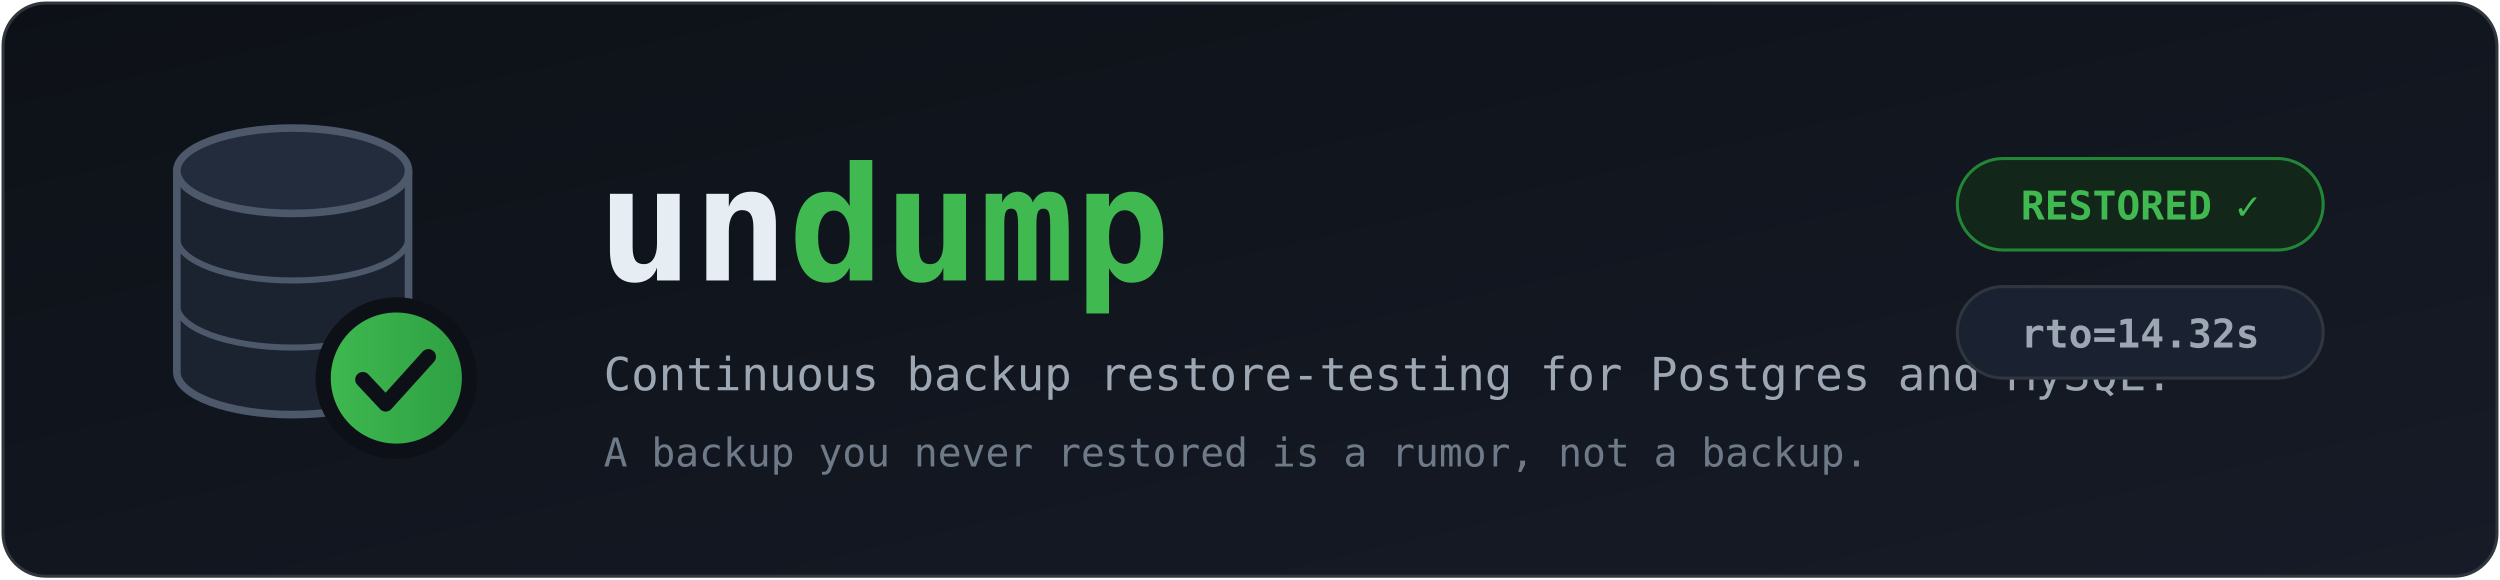
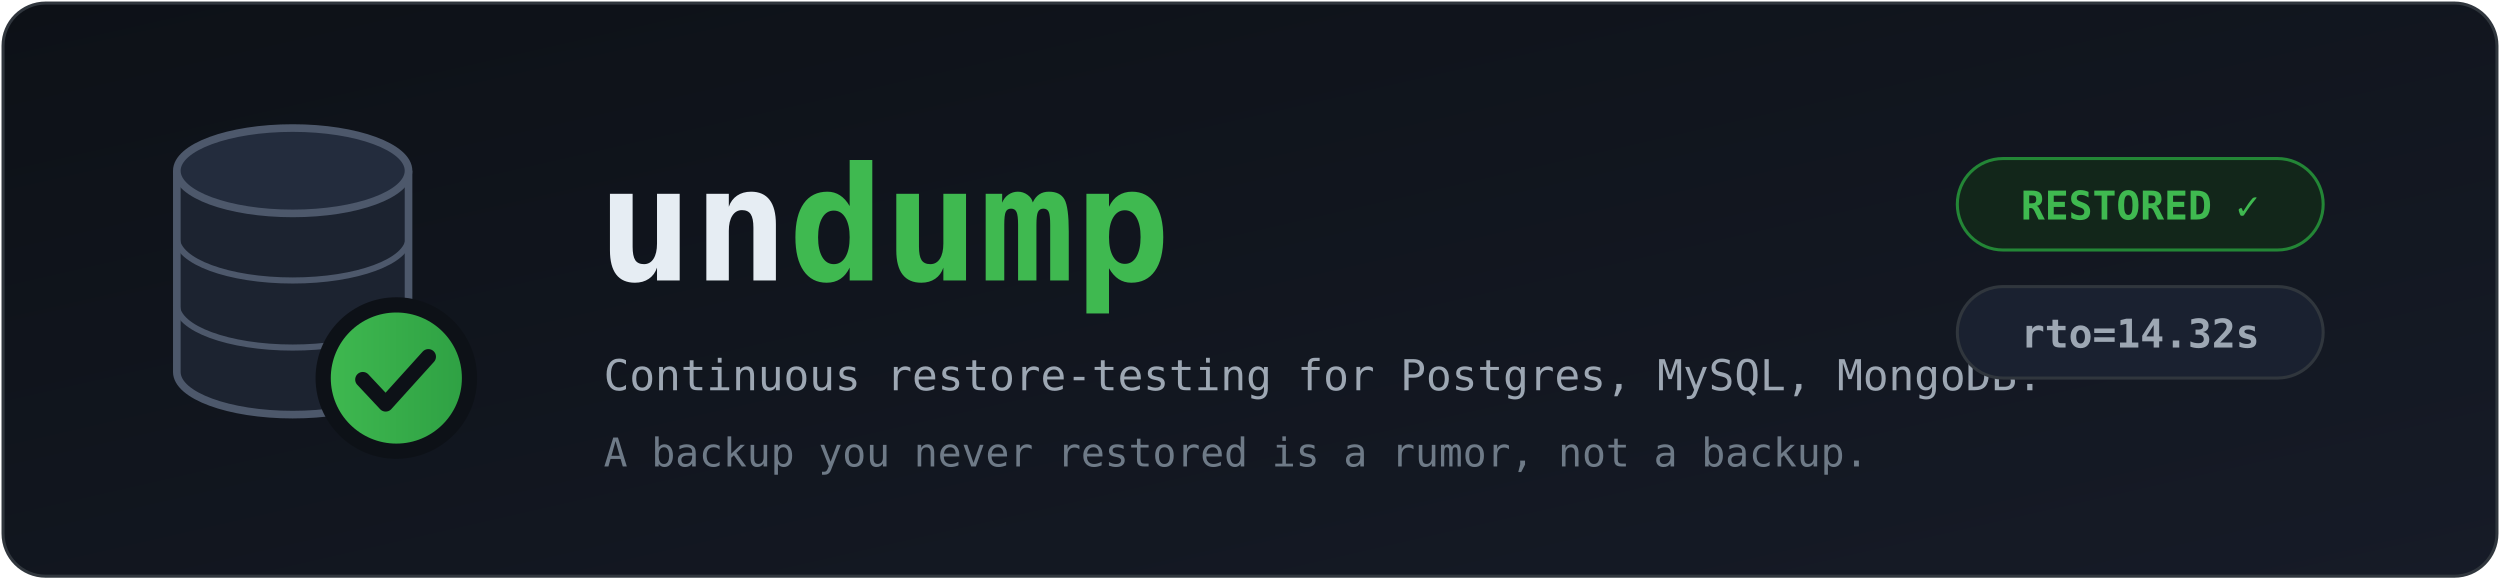
- <svg xmlns="http://www.w3.org/2000/svg" width="820" height="190" viewBox="0 0 820 190" role="img" aria-label="undump — continuous backup restore-testing for Postgres and MySQL">
+ <svg xmlns="http://www.w3.org/2000/svg" width="820" height="190" viewBox="0 0 820 190" role="img" aria-label="undump — continuous backup restore-testing for Postgres, MySQL, and MongoDB">
  <defs>
    <linearGradient id="bg" x1="0" y1="0" x2="1" y2="1">
      <stop offset="0" stop-color="#0d1117" />
      <stop offset="1" stop-color="#161b27" />
    </linearGradient>
    <linearGradient id="accent" x1="0" y1="0" x2="1" y2="0">
      <stop offset="0" stop-color="#3fb950" />
      <stop offset="1" stop-color="#2ea043" />
    </linearGradient>
  </defs>
  <rect x="1" y="1" width="818" height="188" rx="14" fill="url(#bg)" stroke="#30363d" stroke-width="1" />
  <g transform="translate(58,42)">
    <path d="M0 14 v66 a38 14 0 0 0 76 0 v-66" fill="#1c2330" stroke="#4d586b" stroke-width="2.5" />
    <ellipse cx="38" cy="14" rx="38" ry="14" fill="#232c3d" stroke="#4d586b" stroke-width="2.5" />
    <path d="M0 36 a38 14 0 0 0 76 0" fill="none" stroke="#4d586b" stroke-width="2" />
    <path d="M0 58 a38 14 0 0 0 76 0" fill="none" stroke="#4d586b" stroke-width="2" />
    <circle cx="72" cy="82" r="24" fill="url(#accent)" stroke="#0d1117" stroke-width="5" />
    <path d="M61 82.5 l7.5 8 l14 -15.5" fill="none" stroke="#0d1117" stroke-width="5" stroke-linecap="round" stroke-linejoin="round" />
  </g>
  <g font-family="ui-monospace, SFMono-Regular, Menlo, Consolas, monospace">
    <text x="196" y="92" font-size="52" font-weight="700" fill="#e6edf3">un<tspan fill="#3fb950">dump</tspan>
    </text>
-     <text x="198" y="128" font-size="15" fill="#9da7b3">Continuous backup restore-testing for Postgres and MySQL.</text>
+     <text x="198" y="128" font-size="14" fill="#9da7b3">Continuous restore-testing for Postgres, MySQL, MongoDB.</text>
    <text x="198" y="153" font-size="13" fill="#6e7a87">A backup you never restored is a rumor, not a backup.</text>
  </g>
  <g font-family="ui-monospace, SFMono-Regular, Menlo, Consolas, monospace" font-size="13" font-weight="600">
    <rect x="642" y="52" width="120" height="30" rx="15" fill="#12261a" stroke="#238636" />
    <text x="702" y="72" text-anchor="middle" fill="#3fb950">RESTORED ✓</text>
    <rect x="642" y="94" width="120" height="30" rx="15" fill="#1a2130" stroke="#30363d" />
    <text x="702" y="114" text-anchor="middle" fill="#9da7b3">rto=14.32s</text>
  </g>
</svg>
